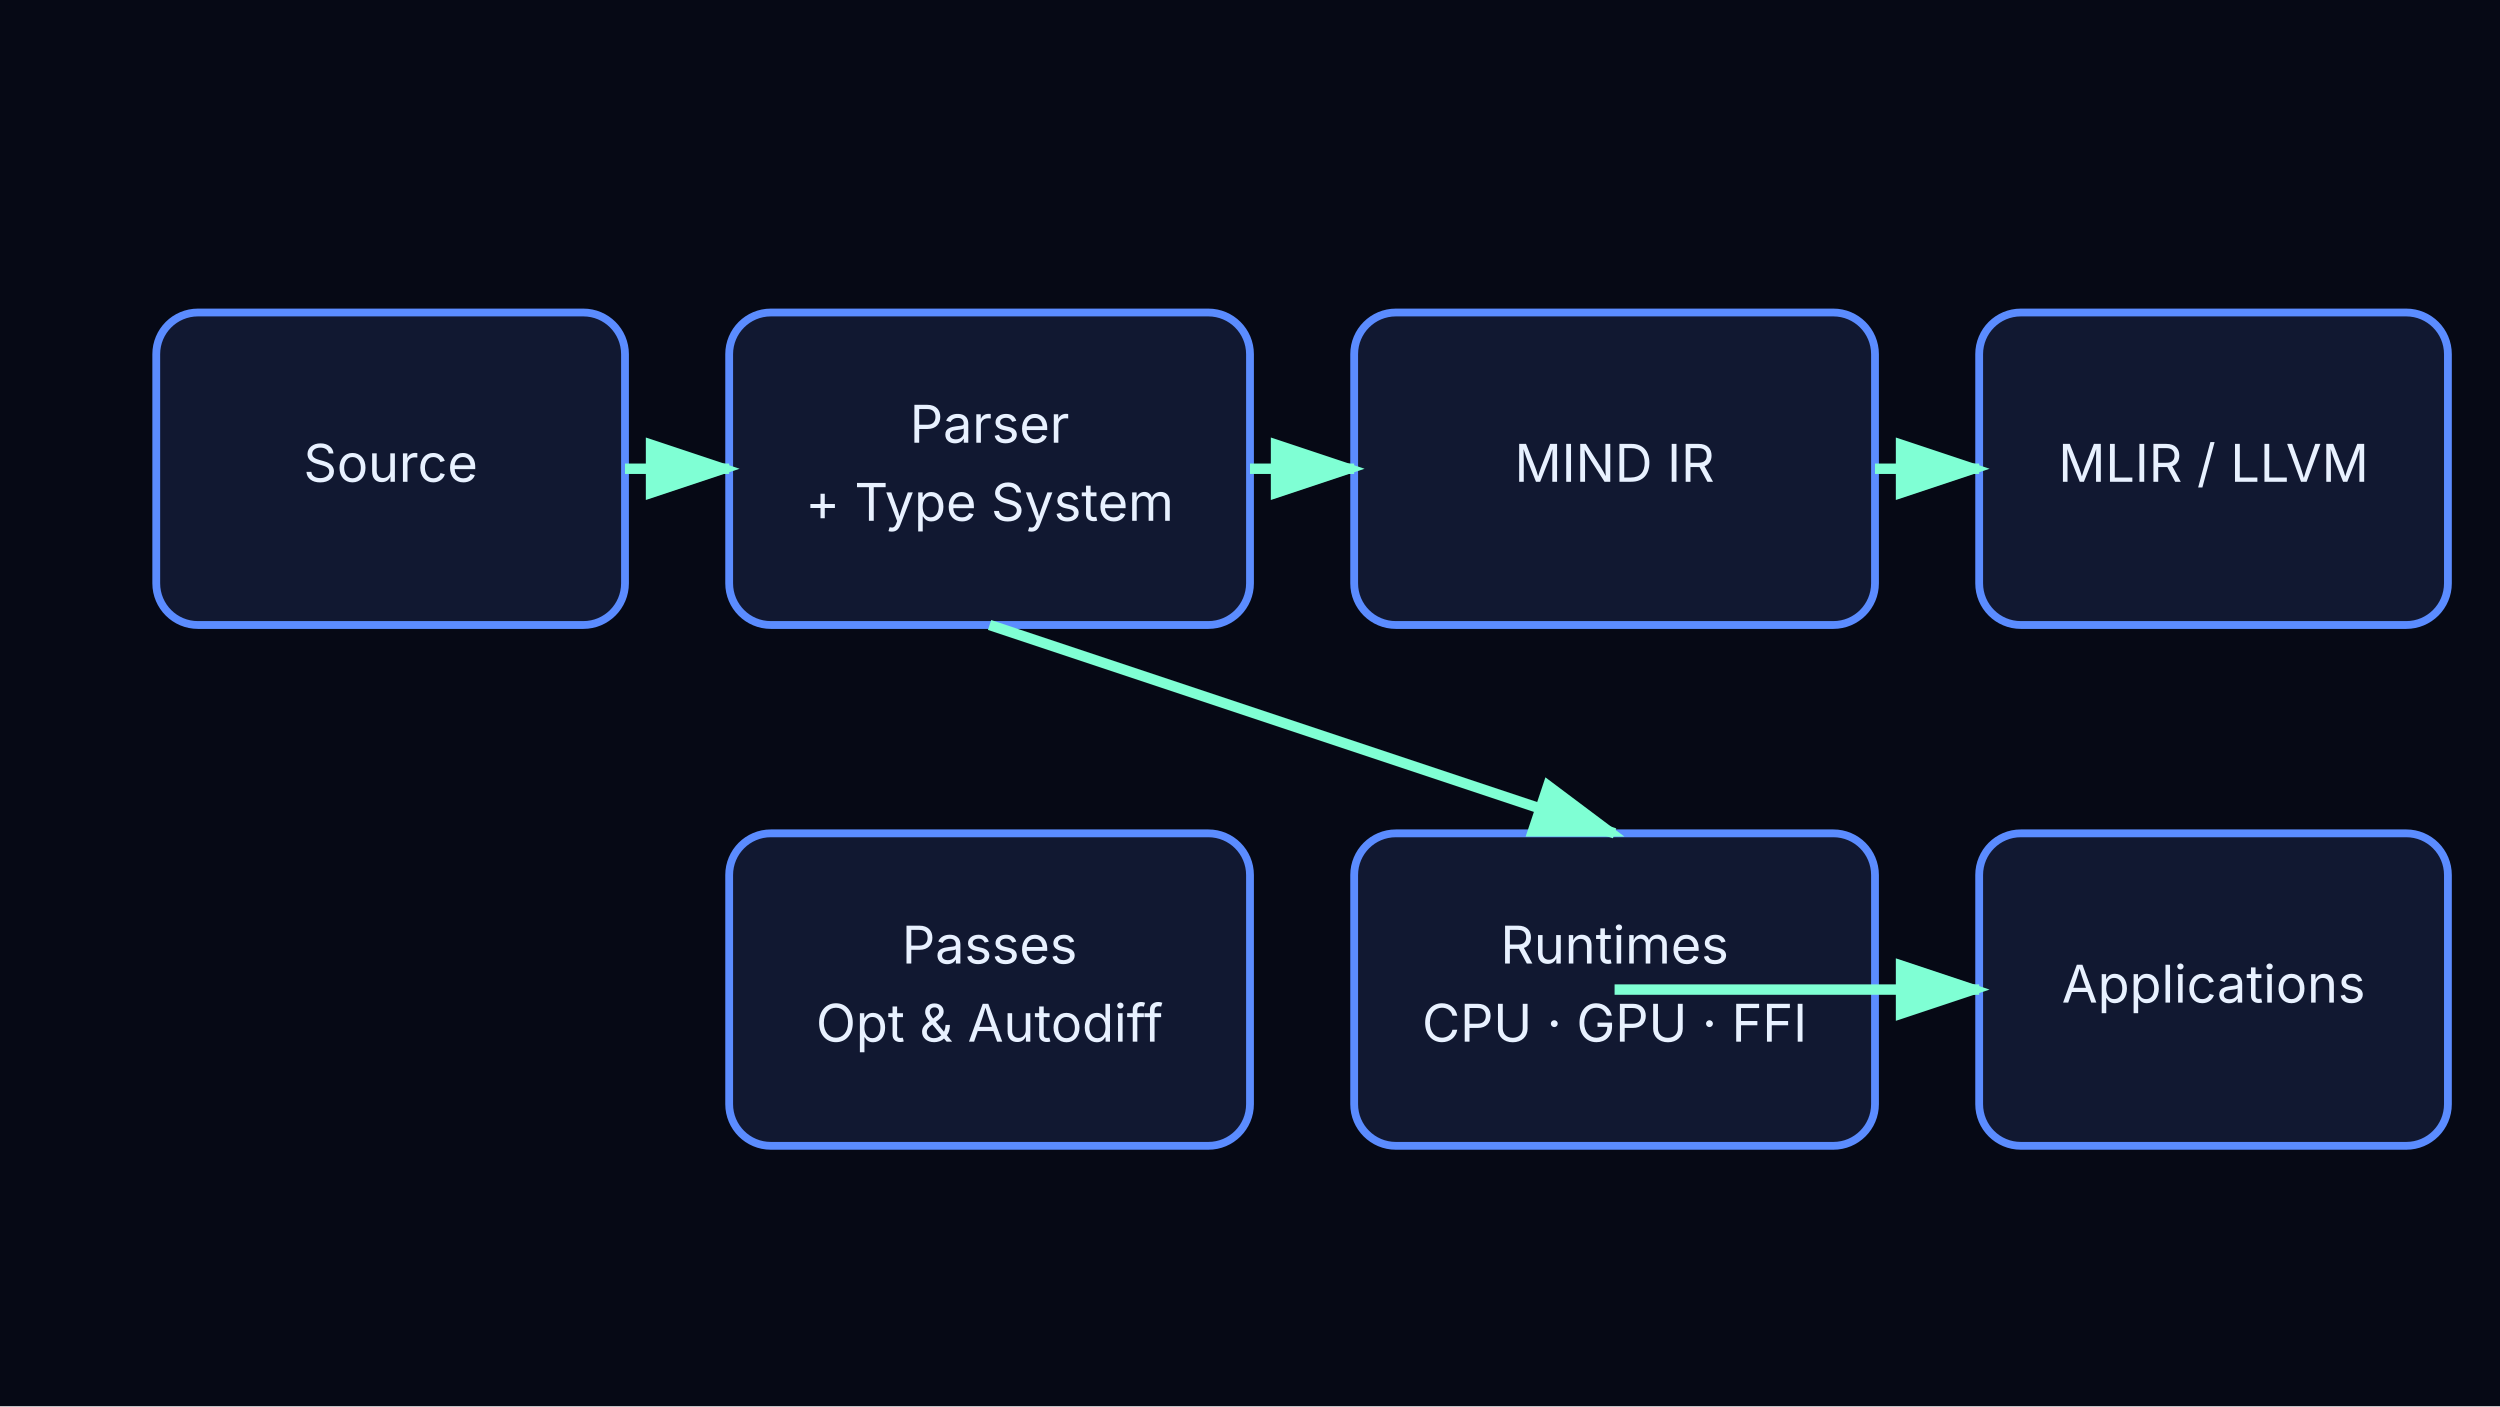
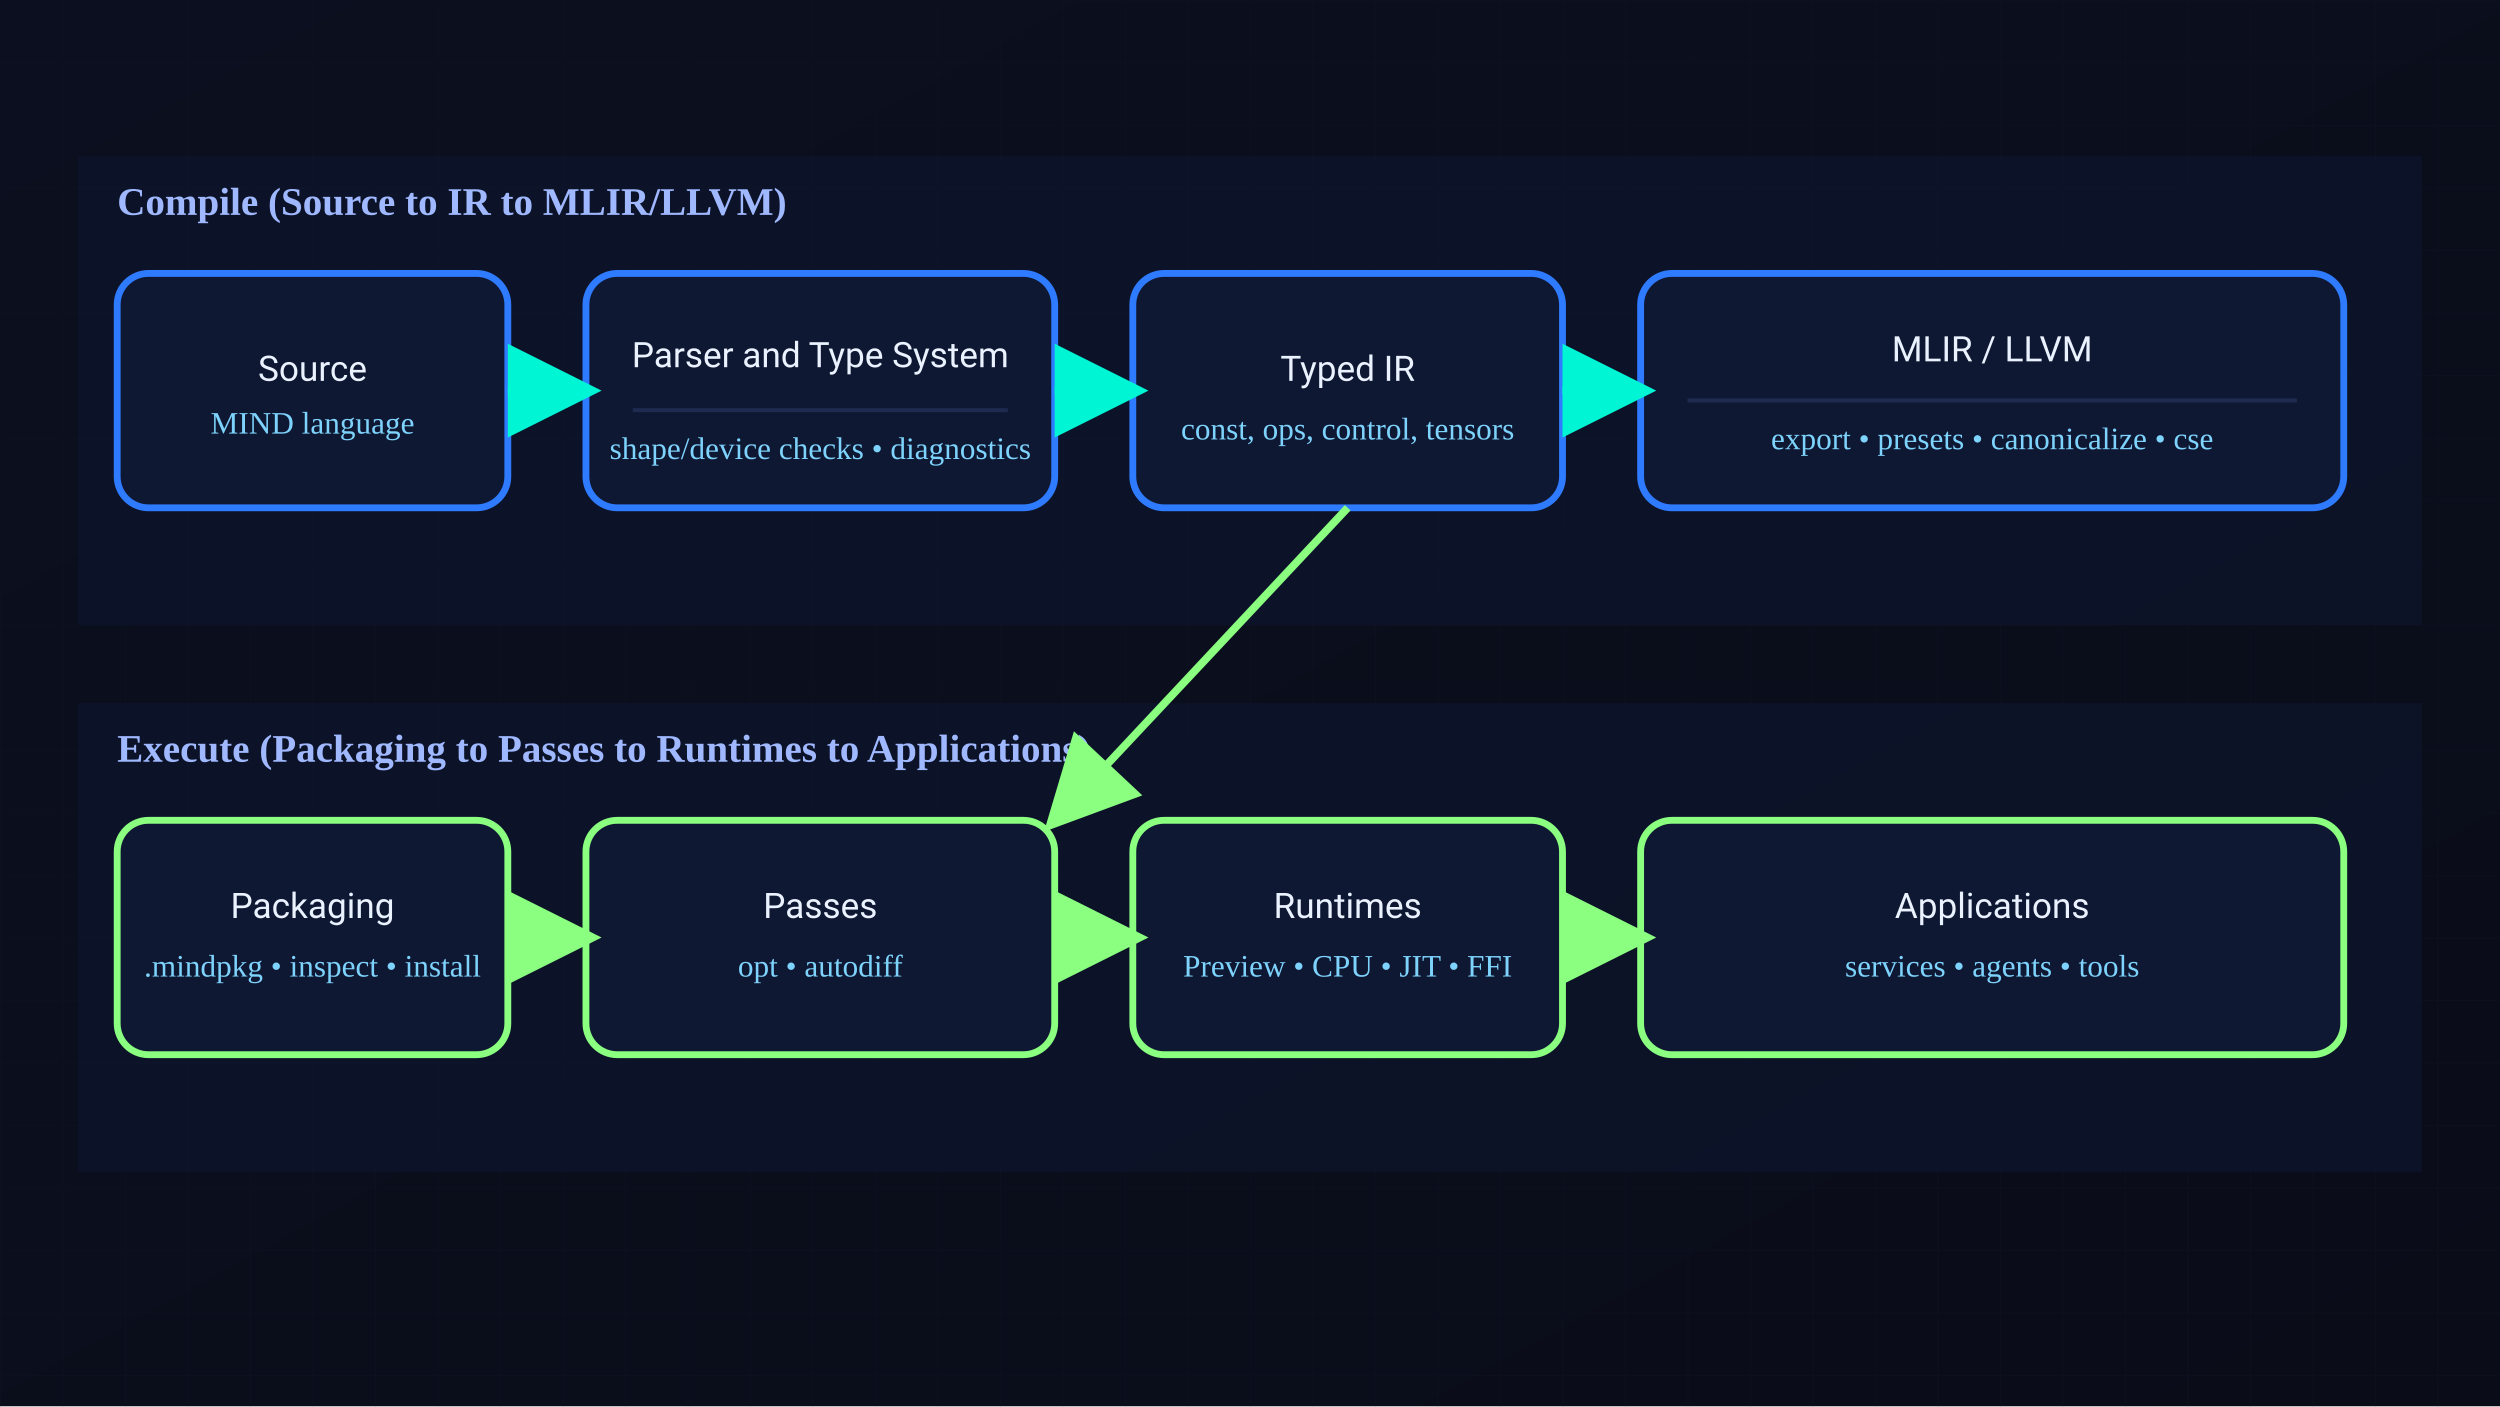
- <svg xmlns="http://www.w3.org/2000/svg" width="960" height="540" viewBox="0 0 960 540" role="img" aria-labelledby="title desc">
-   <style>
-     .box { fill: #111831; stroke: #5B8CFF; stroke-width: 3; rx: 16; ry: 16; }
-     .text { fill: #E8F1FF; font-family: 'Inter', 'Segoe UI', sans-serif; font-size: 20px; }
-     .arrow { stroke: #7FFFD4; stroke-width: 4; marker-end: url(#arrowhead); }
-   </style>
+ <svg xmlns="http://www.w3.org/2000/svg" viewBox="0 0 1280 720" width="1280" height="720" role="img" aria-labelledby="title desc">
  <defs>
-     <marker id="arrowhead" markerWidth="10" markerHeight="10" refX="8" refY="3" orient="auto">
-       <path d="M0,0 L0,6 L9,3 z" fill="#7FFFD4" />
+     <pattern id="grid" width="32" height="32" patternUnits="userSpaceOnUse">
+       <path d="M32 0 H0 V32" fill="none" stroke="#0F1425" stroke-width="1" />
+     </pattern>
+     <marker id="arrowC" markerWidth="12" markerHeight="12" refX="10" refY="6" orient="auto">
+       <path d="M0,0 L0,12 L12,6 z" fill="#00F5D4" />
    </marker>
+     <marker id="arrowE" markerWidth="12" markerHeight="12" refX="10" refY="6" orient="auto">
+       <path d="M0,0 L0,12 L12,6 z" fill="#8AFF80" />
+     </marker>
+     <linearGradient id="bggrad" x1="0" y1="0" x2="1" y2="1">
+       <stop offset="0%" stop-color="#0B0F1F" />
+       <stop offset="100%" stop-color="#0A0D18" />
+     </linearGradient>
+     <style>
+       .lane { fill: #0E1530; opacity: 0.6; }
+       .boxC { fill: #0F1833; stroke: #2F7BFF; stroke-width: 3.5; rx: 16; ry: 16; }
+       .boxE { fill: #0F1833; stroke: #8AFF80; stroke-width: 3.5; rx: 16; ry: 16; }
+       .t { fill: #EAF2FF; font-family: ui-sans-serif, system-ui, -apple-system, Segoe UI, Roboto, Helvetica, Arial; font-size: 18px; }
+       .ttitle { fill: #9FB8FF; font-size: 20px; font-weight: 700; }
+       .cap { fill: #7DD3FC; font-size: 16px; }
+       .arrowC { stroke: #00F5D4; stroke-width: 4; marker-end: url(#arrowC); }
+       .arrowE { stroke: #8AFF80; stroke-width: 4; marker-end: url(#arrowE); }
+       .capline { stroke: #1E2A50; stroke-width: 2; }
+     </style>
  </defs>
-   <rect width="960" height="540" fill="#060915" />
-   <g transform="translate(60,120)">
-     <rect class="box" width="180" height="120" />
-     <text class="text" x="90" y="65" text-anchor="middle">Source</text>
+   <rect x="0" y="0" width="1280" height="720" fill="url(#bggrad)" />
+   <rect x="0" y="0" width="1280" height="720" fill="url(#grid)" opacity="0.35" />
+   <g>
+     <rect x="40" y="80" width="1200" height="240" class="lane" />
+     <text x="60" y="110" class="ttitle">Compile (Source to IR to MLIR/LLVM)</text>
+     <rect x="40" y="360" width="1200" height="240" class="lane" />
+     <text x="60" y="390" class="ttitle">Execute (Packaging to Passes to Runtimes to Applications)</text>
  </g>
-   <g transform="translate(280,120)">
-     <rect class="box" width="200" height="120" />
-     <text class="text" x="100" y="50" text-anchor="middle">Parser</text>
-     <text class="text" x="100" y="80" text-anchor="middle">+ Type System</text>
+   <g transform="translate(60,140)">
+     <rect width="200" height="120" class="boxC" />
+     <text x="100" y="55" text-anchor="middle" class="t">Source</text>
+     <text x="100" y="82" text-anchor="middle" class="cap">MIND language</text>
  </g>
-   <g transform="translate(520,120)">
-     <rect class="box" width="200" height="120" />
-     <text class="text" x="100" y="65" text-anchor="middle">MIND IR</text>
+   <g transform="translate(300,140)">
+     <rect width="240" height="120" class="boxC" />
+     <text x="120" y="48" text-anchor="middle" class="t">Parser and Type System</text>
+     <line x1="24" y1="70" x2="216" y2="70" class="capline" />
+     <text x="120" y="95" text-anchor="middle" class="cap">shape/device checks • diagnostics</text>
  </g>
-   <g transform="translate(760,120)">
-     <rect class="box" width="180" height="120" />
-     <text class="text" x="90" y="65" text-anchor="middle">MLIR / LLVM</text>
+   <g transform="translate(580,140)">
+     <rect width="220" height="120" class="boxC" />
+     <text x="110" y="55" text-anchor="middle" class="t">Typed IR</text>
+     <text x="110" y="85" text-anchor="middle" class="cap">const, ops, control, tensors</text>
  </g>
-   <g transform="translate(280,320)">
-     <rect class="box" width="200" height="120" />
-     <text class="text" x="100" y="50" text-anchor="middle">Passes</text>
-     <text class="text" x="100" y="80" text-anchor="middle">Opt &amp; Autodiff</text>
+   <g transform="translate(840,140)">
+     <rect width="360" height="120" class="boxC" />
+     <text x="180" y="45" text-anchor="middle" class="t">MLIR / LLVM</text>
+     <line x1="24" y1="65" x2="336" y2="65" class="capline" />
+     <text x="180" y="90" text-anchor="middle" class="cap">export • presets • canonicalize • cse</text>
  </g>
-   <g transform="translate(520,320)">
-     <rect class="box" width="200" height="120" />
-     <text class="text" x="100" y="50" text-anchor="middle">Runtimes</text>
-     <text class="text" x="100" y="80" text-anchor="middle">CPU · GPU · FFI</text>
+   <line class="arrowC" x1="260" y1="200" x2="300" y2="200" />
+   <line class="arrowC" x1="540" y1="200" x2="580" y2="200" />
+   <line class="arrowC" x1="800" y1="200" x2="840" y2="200" />
+   <g transform="translate(60,420)">
+     <rect width="200" height="120" class="boxE" />
+     <text x="100" y="50" text-anchor="middle" class="t">Packaging</text>
+     <text x="100" y="80" text-anchor="middle" class="cap">.mindpkg • inspect • install</text>
  </g>
-   <g transform="translate(760,320)">
-     <rect class="box" width="180" height="120" />
-     <text class="text" x="90" y="65" text-anchor="middle">Applications</text>
+   <g transform="translate(300,420)">
+     <rect width="240" height="120" class="boxE" />
+     <text x="120" y="50" text-anchor="middle" class="t">Passes</text>
+     <text x="120" y="80" text-anchor="middle" class="cap">opt • autodiff</text>
  </g>
-   <line class="arrow" x1="240" y1="180" x2="280" y2="180" />
-   <line class="arrow" x1="480" y1="180" x2="520" y2="180" />
-   <line class="arrow" x1="720" y1="180" x2="760" y2="180" />
-   <line class="arrow" x1="380" y1="240" x2="620" y2="320" />
-   <line class="arrow" x1="620" y1="380" x2="760" y2="380" />
+   <g transform="translate(580,420)">
+     <rect width="220" height="120" class="boxE" />
+     <text x="110" y="50" text-anchor="middle" class="t">Runtimes</text>
+     <text x="110" y="80" text-anchor="middle" class="cap">Preview • CPU • JIT • FFI</text>
+   </g>
+   <g transform="translate(840,420)">
+     <rect width="360" height="120" class="boxE" />
+     <text x="180" y="50" text-anchor="middle" class="t">Applications</text>
+     <text x="180" y="80" text-anchor="middle" class="cap">services • agents • tools</text>
+   </g>
+   <line class="arrowE" x1="260" y1="480" x2="300" y2="480" />
+   <line class="arrowE" x1="540" y1="480" x2="580" y2="480" />
+   <line class="arrowE" x1="800" y1="480" x2="840" y2="480" />
+   <path d="M 690 260 L 540 420" class="arrowE" fill="none" />
</svg>
